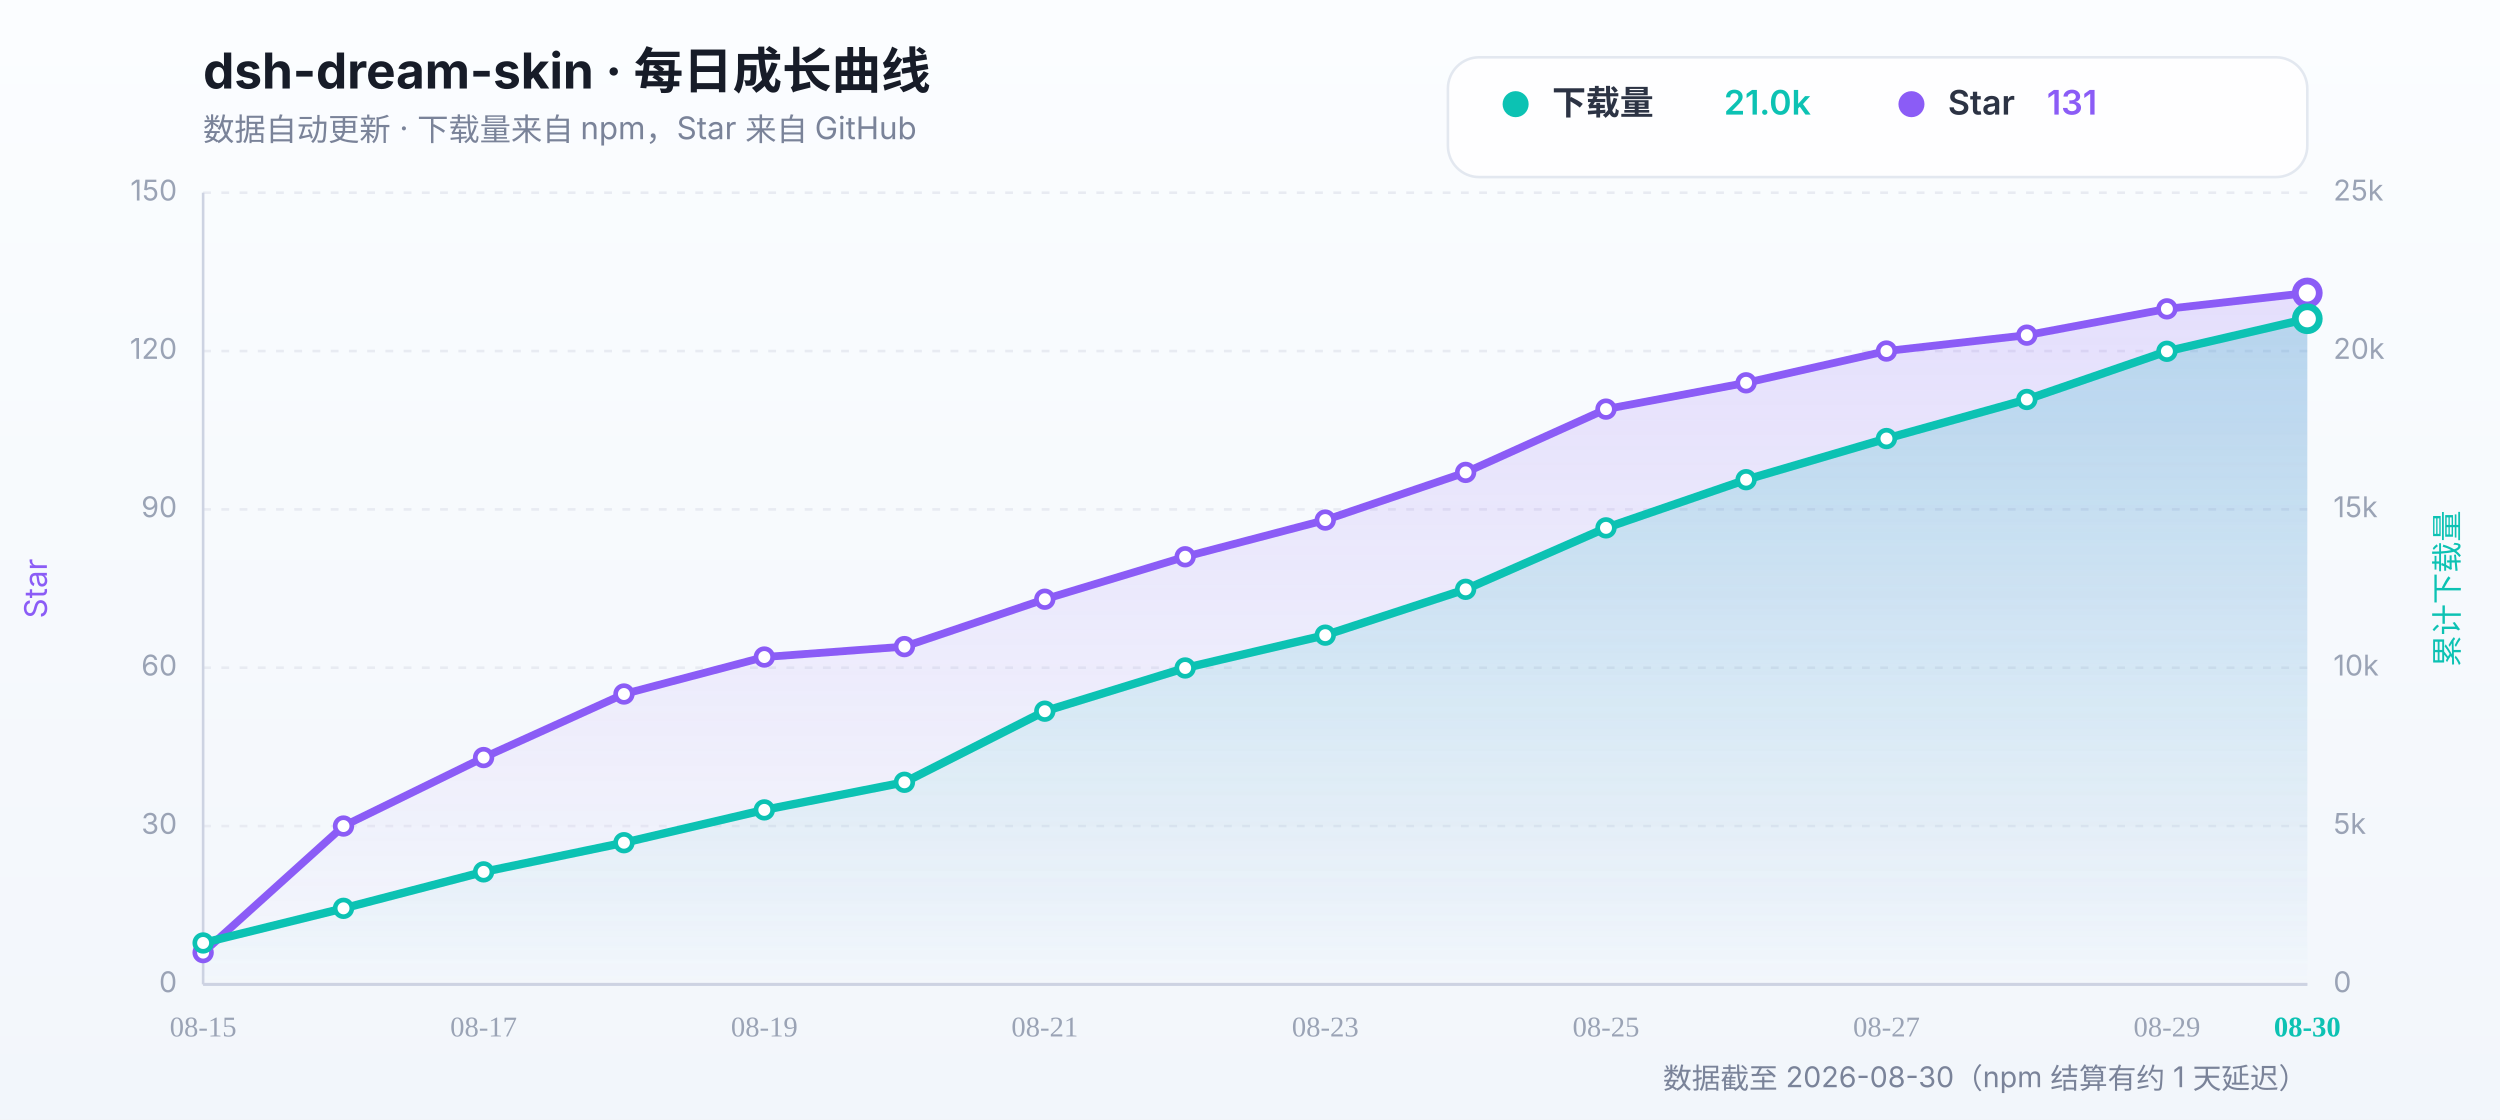
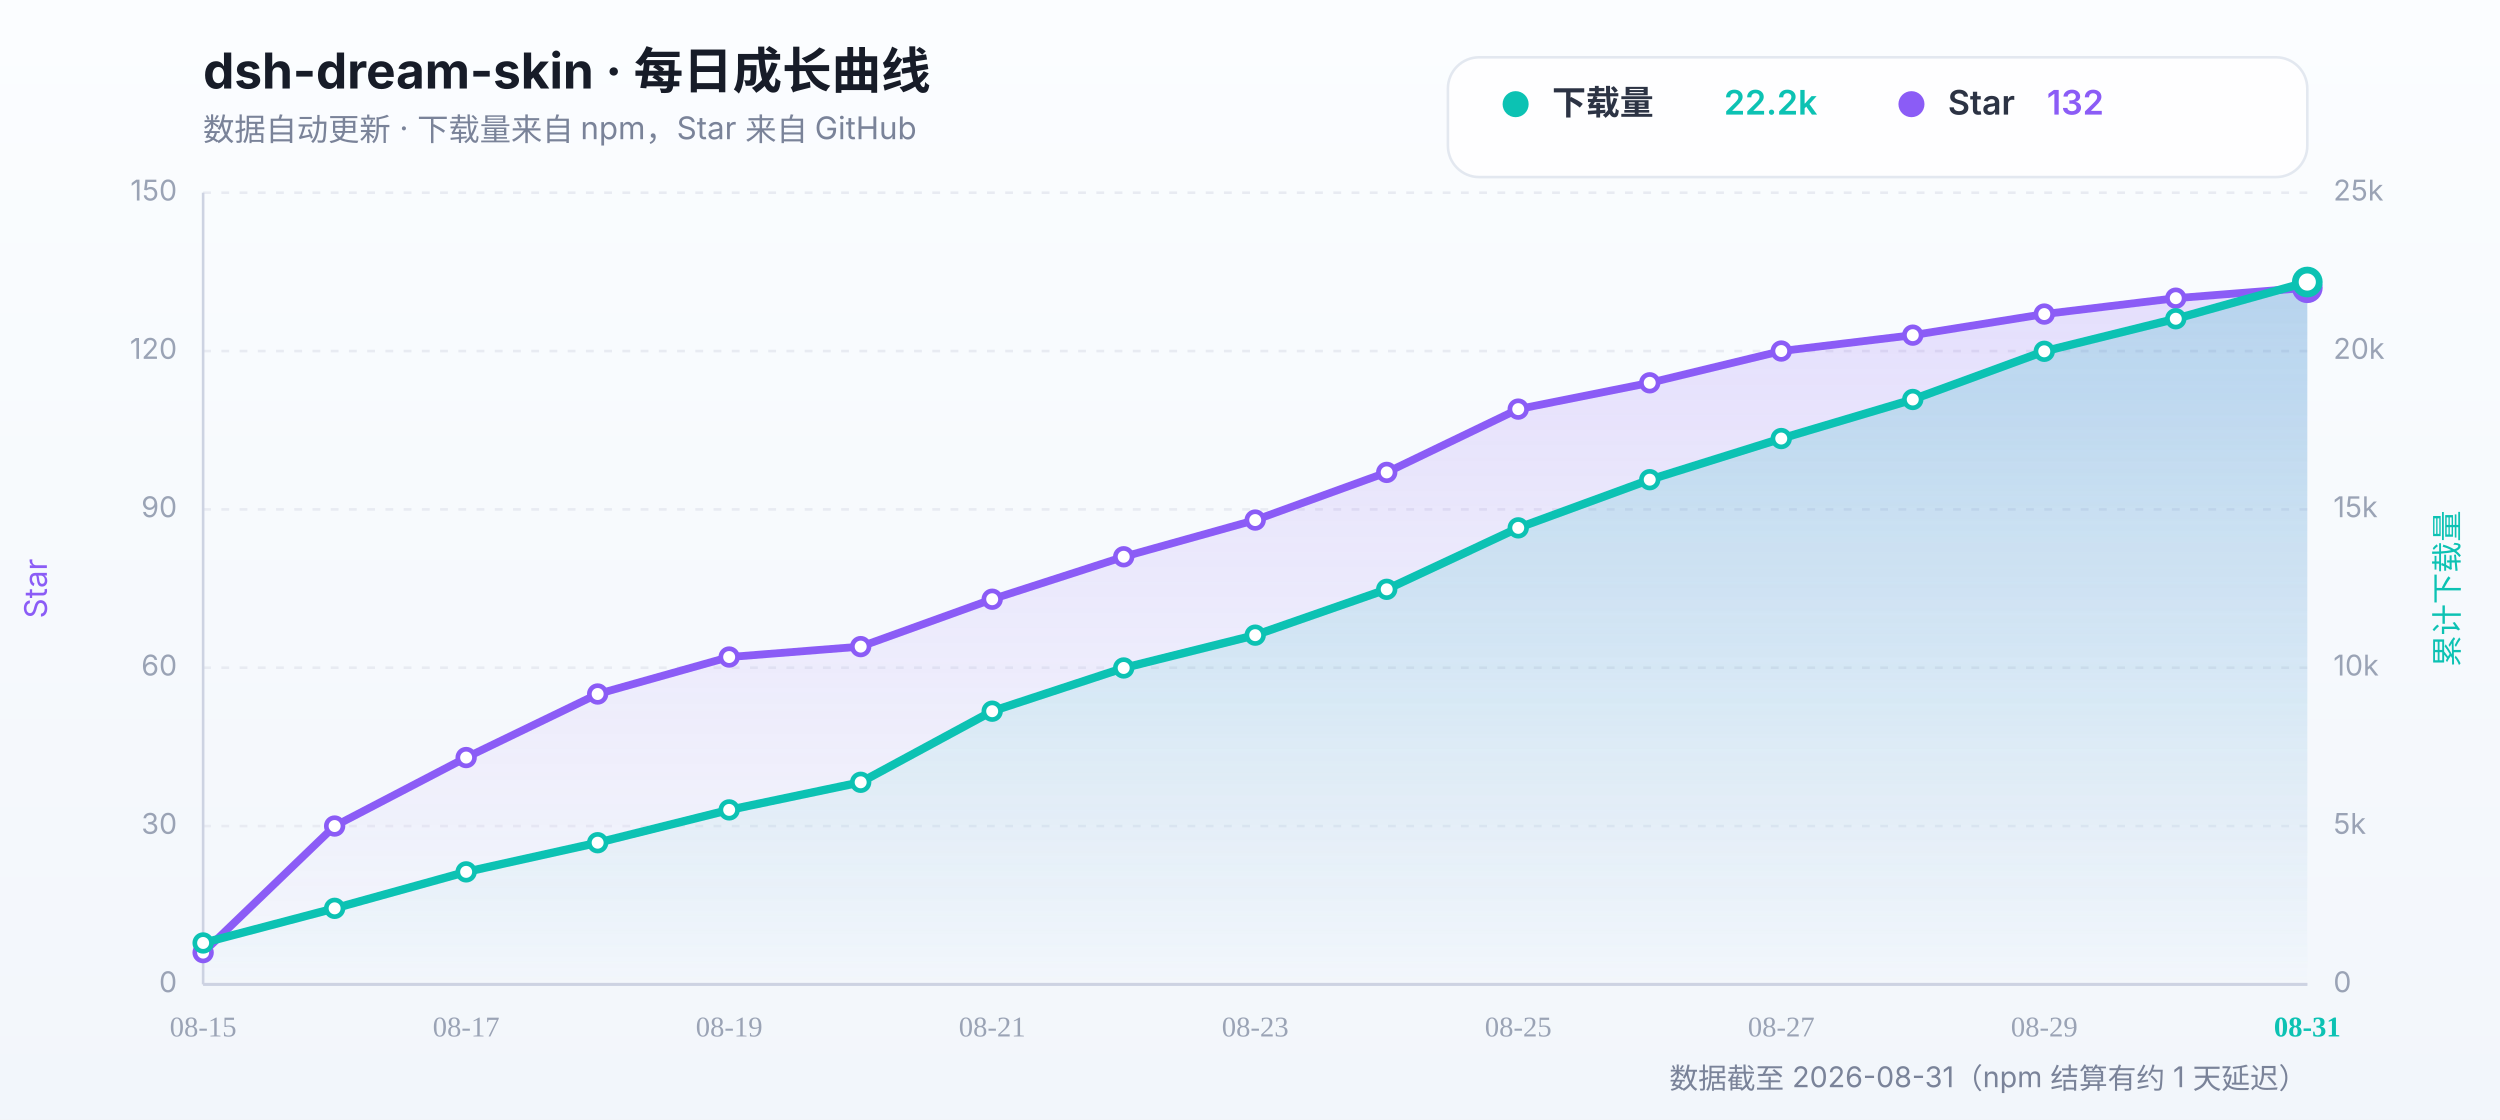
<svg xmlns="http://www.w3.org/2000/svg" width="960" height="430" viewBox="0 0 960 430" role="img" aria-label="dsh-dream-skin 每日 Star 与累计下载量双轴折线图">
  <defs>
    <linearGradient id="gradDl" x1="0" y1="0" x2="0" y2="1">
      <stop offset="0%" stop-color="#0cc2b3" stop-opacity="0.24" />
      <stop offset="100%" stop-color="#0cc2b3" stop-opacity="0" />
    </linearGradient>
    <linearGradient id="gradSt" x1="0" y1="0" x2="0" y2="1">
      <stop offset="0%" stop-color="#8b5cf6" stop-opacity="0.18" />
      <stop offset="100%" stop-color="#8b5cf6" stop-opacity="0" />
    </linearGradient>
    <linearGradient id="bgGrad" x1="0" y1="0" x2="0" y2="1">
      <stop offset="0%" stop-color="#fbfdff" />
      <stop offset="100%" stop-color="#f2f6fb" />
    </linearGradient>
  </defs>
  <rect width="960" height="430" fill="url(#bgGrad)" />
  <g font-family="system-ui,-apple-system,'Segoe UI',sans-serif">
    <text x="18" y="226" font-size="12" fill="#8b5cf6" transform="rotate(-90 18 226)" text-anchor="middle">Star</text>
    <text x="944" y="226" font-size="12" fill="#0cc2b3" transform="rotate(-90 944 226)" text-anchor="middle">累计下载量</text>
  </g>
  <text x="78" y="34" font-size="19" font-weight="700" fill="#171c28" font-family="system-ui,-apple-system,'Segoe UI',sans-serif">dsh-dream-skin · 每日成长曲线</text>
  <text x="78" y="54" font-size="12" fill="#7a8399" font-family="system-ui,-apple-system,'Segoe UI',sans-serif">数据自动更新 · 下载量来自 npm，Star 来自 GitHub</text>
  <g font-family="system-ui,-apple-system,'Segoe UI',sans-serif">
    <rect x="556" y="22" width="330" height="46" rx="12" fill="#ffffff" fill-opacity="0.72" stroke="#e3e8f0" stroke-width="1" />
    <circle cx="582" cy="40" r="5" fill="#0cc2b3" />
    <text x="596" y="44" font-size="13" font-weight="600" fill="#2c3344">下载量</text>
-     <text x="662" y="44" font-size="13" font-weight="600" fill="#0cc2b3">21.0k</text>
+     <text x="662" y="44" font-size="13" font-weight="600" fill="#0cc2b3">22.2k</text>
    <circle cx="734" cy="40" r="5" fill="#8b5cf6" />
    <text x="748" y="44" font-size="13" font-weight="600" fill="#2c3344">Star</text>
-     <text x="786" y="44" font-size="13" font-weight="600" fill="#8b5cf6">131</text>
+     <text x="786" y="44" font-size="13" font-weight="600" fill="#8b5cf6">132</text>
  </g>
  <line x1="78" y1="378.0" x2="886" y2="378.0" stroke="#d3d9e8" stroke-width="1.2" />
  <line x1="78" y1="317.2" x2="886" y2="317.2" stroke="#e8ebf2" stroke-width="1" stroke-dasharray="3 4" />
  <line x1="78" y1="256.4" x2="886" y2="256.4" stroke="#e8ebf2" stroke-width="1" stroke-dasharray="3 4" />
  <line x1="78" y1="195.6" x2="886" y2="195.6" stroke="#e8ebf2" stroke-width="1" stroke-dasharray="3 4" />
  <line x1="78" y1="134.8" x2="886" y2="134.8" stroke="#e8ebf2" stroke-width="1" stroke-dasharray="3 4" />
  <line x1="78" y1="74.0" x2="886" y2="74.0" stroke="#e8ebf2" stroke-width="1" stroke-dasharray="3 4" />
  <g font-family="system-ui,-apple-system,'Segoe UI',sans-serif">
    <text x="68" y="381.0" text-anchor="end" font-size="11" fill="#9aa3b5">0</text>
    <text x="68" y="320.2" text-anchor="end" font-size="11" fill="#9aa3b5">30</text>
    <text x="68" y="259.4" text-anchor="end" font-size="11" fill="#9aa3b5">60</text>
    <text x="68" y="198.6" text-anchor="end" font-size="11" fill="#9aa3b5">90</text>
    <text x="68" y="137.8" text-anchor="end" font-size="11" fill="#9aa3b5">120</text>
    <text x="68" y="77.0" text-anchor="end" font-size="11" fill="#9aa3b5">150</text>
    <text x="896" y="381.0" text-anchor="start" font-size="11" fill="#9aa3b5">0</text>
    <text x="896" y="320.2" text-anchor="start" font-size="11" fill="#9aa3b5">5k</text>
    <text x="896" y="259.4" text-anchor="start" font-size="11" fill="#9aa3b5">10k</text>
    <text x="896" y="198.6" text-anchor="start" font-size="11" fill="#9aa3b5">15k</text>
    <text x="896" y="137.8" text-anchor="start" font-size="11" fill="#9aa3b5">20k</text>
    <text x="896" y="77.0" text-anchor="start" font-size="11" fill="#9aa3b5">25k</text>
  </g>
  <line x1="78" y1="74" x2="78" y2="378" stroke="#cdd3e2" stroke-width="1" />
  <line x1="78" y1="378" x2="886" y2="378" stroke="#cdd3e2" stroke-width="1" />
-   <path d="M 78.0 378.0 L 78.0 362.1 L 131.9 348.8 L 185.7 334.8 L 239.6 323.6 L 293.5 311.0 L 347.3 300.4 L 401.2 273.1 L 455.1 256.5 L 508.9 243.9 L 562.8 226.3 L 616.7 202.7 L 670.5 184.2 L 724.4 168.4 L 778.3 153.4 L 832.1 134.9 L 886.0 122.4 L 886.0 378.0 Z" fill="url(#gradDl)" stroke="none" />
-   <path d="M 78.0 378.0 L 78.0 365.8 L 131.9 317.2 L 185.7 290.9 L 239.6 266.5 L 293.5 252.3 L 347.3 248.3 L 401.2 230.1 L 455.1 213.8 L 508.9 199.7 L 562.8 181.4 L 616.7 157.1 L 670.5 147.0 L 724.4 134.8 L 778.3 128.7 L 832.1 118.6 L 886.0 112.5 L 886.0 378.0 Z" fill="url(#gradSt)" stroke="none" />
-   <polyline points="78.0,365.8 131.9,317.2 185.7,290.9 239.6,266.5 293.5,252.3 347.3,248.3 401.2,230.1 455.1,213.8 508.9,199.7 562.8,181.4 616.7,157.1 670.5,147.0 724.4,134.8 778.3,128.7 832.1,118.6 886.0,112.5" fill="none" stroke="#8b5cf6" stroke-width="3" stroke-linecap="round" stroke-linejoin="round" />
+   <path d="M 78.0 378.0 L 78.0 362.1 L 128.5 348.8 L 179.0 334.8 L 229.5 323.6 L 280.0 311.0 L 330.5 300.4 L 381.0 273.1 L 431.5 256.5 L 482.0 243.9 L 532.5 226.3 L 583.0 202.7 L 633.5 184.2 L 684.0 168.4 L 734.5 153.4 L 785.0 134.9 L 835.5 122.4 L 886.0 108.3 L 886.0 378.0 Z" fill="url(#gradDl)" stroke="none" />
+   <path d="M 78.0 378.0 L 78.0 365.8 L 128.5 317.2 L 179.0 290.9 L 229.5 266.5 L 280.0 252.3 L 330.5 248.3 L 381.0 230.1 L 431.5 213.8 L 482.0 199.7 L 532.5 181.4 L 583.0 157.1 L 633.5 147.0 L 684.0 134.8 L 734.5 128.7 L 785.0 120.6 L 835.5 114.5 L 886.0 110.5 L 886.0 378.0 Z" fill="url(#gradSt)" stroke="none" />
+   <polyline points="78.0,365.8 128.5,317.2 179.0,290.9 229.5,266.5 280.0,252.3 330.5,248.3 381.0,230.1 431.5,213.8 482.0,199.7 532.5,181.4 583.0,157.1 633.5,147.0 684.0,134.8 734.5,128.7 785.0,120.6 835.5,114.5 886.0,110.5" fill="none" stroke="#8b5cf6" stroke-width="3" stroke-linecap="round" stroke-linejoin="round" />
  <circle cx="78.0" cy="365.8" r="3.2" fill="#ffffff" stroke="#8b5cf6" stroke-width="1.8" />
-   <circle cx="131.9" cy="317.2" r="3.2" fill="#ffffff" stroke="#8b5cf6" stroke-width="1.8" />
-   <circle cx="185.7" cy="290.9" r="3.2" fill="#ffffff" stroke="#8b5cf6" stroke-width="1.8" />
-   <circle cx="239.6" cy="266.5" r="3.2" fill="#ffffff" stroke="#8b5cf6" stroke-width="1.8" />
-   <circle cx="293.5" cy="252.3" r="3.2" fill="#ffffff" stroke="#8b5cf6" stroke-width="1.8" />
-   <circle cx="347.3" cy="248.3" r="3.2" fill="#ffffff" stroke="#8b5cf6" stroke-width="1.8" />
-   <circle cx="401.2" cy="230.1" r="3.2" fill="#ffffff" stroke="#8b5cf6" stroke-width="1.8" />
-   <circle cx="455.1" cy="213.8" r="3.2" fill="#ffffff" stroke="#8b5cf6" stroke-width="1.8" />
-   <circle cx="508.9" cy="199.7" r="3.2" fill="#ffffff" stroke="#8b5cf6" stroke-width="1.8" />
-   <circle cx="562.8" cy="181.4" r="3.2" fill="#ffffff" stroke="#8b5cf6" stroke-width="1.8" />
-   <circle cx="616.7" cy="157.1" r="3.2" fill="#ffffff" stroke="#8b5cf6" stroke-width="1.8" />
-   <circle cx="670.5" cy="147.0" r="3.2" fill="#ffffff" stroke="#8b5cf6" stroke-width="1.8" />
-   <circle cx="724.4" cy="134.8" r="3.2" fill="#ffffff" stroke="#8b5cf6" stroke-width="1.8" />
-   <circle cx="778.3" cy="128.7" r="3.2" fill="#ffffff" stroke="#8b5cf6" stroke-width="1.8" />
-   <circle cx="832.1" cy="118.6" r="3.2" fill="#ffffff" stroke="#8b5cf6" stroke-width="1.8" />
-   <circle cx="886.0" cy="112.5" r="4.6" fill="#ffffff" stroke="#8b5cf6" stroke-width="2.6" />
-   <polyline points="78.0,362.1 131.9,348.8 185.7,334.8 239.6,323.6 293.5,311.0 347.3,300.4 401.2,273.1 455.1,256.5 508.9,243.9 562.8,226.3 616.7,202.7 670.5,184.2 724.4,168.4 778.3,153.4 832.1,134.9 886.0,122.4" fill="none" stroke="#0cc2b3" stroke-width="3.2" stroke-linecap="round" stroke-linejoin="round" />
+   <circle cx="128.5" cy="317.2" r="3.2" fill="#ffffff" stroke="#8b5cf6" stroke-width="1.8" />
+   <circle cx="179.0" cy="290.9" r="3.2" fill="#ffffff" stroke="#8b5cf6" stroke-width="1.8" />
+   <circle cx="229.5" cy="266.5" r="3.2" fill="#ffffff" stroke="#8b5cf6" stroke-width="1.8" />
+   <circle cx="280.0" cy="252.3" r="3.2" fill="#ffffff" stroke="#8b5cf6" stroke-width="1.8" />
+   <circle cx="330.5" cy="248.3" r="3.2" fill="#ffffff" stroke="#8b5cf6" stroke-width="1.8" />
+   <circle cx="381.0" cy="230.1" r="3.2" fill="#ffffff" stroke="#8b5cf6" stroke-width="1.8" />
+   <circle cx="431.5" cy="213.8" r="3.2" fill="#ffffff" stroke="#8b5cf6" stroke-width="1.8" />
+   <circle cx="482.0" cy="199.7" r="3.2" fill="#ffffff" stroke="#8b5cf6" stroke-width="1.8" />
+   <circle cx="532.5" cy="181.4" r="3.2" fill="#ffffff" stroke="#8b5cf6" stroke-width="1.8" />
+   <circle cx="583.0" cy="157.1" r="3.2" fill="#ffffff" stroke="#8b5cf6" stroke-width="1.8" />
+   <circle cx="633.5" cy="147.0" r="3.2" fill="#ffffff" stroke="#8b5cf6" stroke-width="1.8" />
+   <circle cx="684.0" cy="134.8" r="3.2" fill="#ffffff" stroke="#8b5cf6" stroke-width="1.8" />
+   <circle cx="734.5" cy="128.7" r="3.2" fill="#ffffff" stroke="#8b5cf6" stroke-width="1.8" />
+   <circle cx="785.0" cy="120.6" r="3.2" fill="#ffffff" stroke="#8b5cf6" stroke-width="1.8" />
+   <circle cx="835.5" cy="114.5" r="3.2" fill="#ffffff" stroke="#8b5cf6" stroke-width="1.8" />
+   <circle cx="886.0" cy="110.5" r="4.6" fill="#ffffff" stroke="#8b5cf6" stroke-width="2.6" />
+   <polyline points="78.0,362.1 128.5,348.8 179.0,334.8 229.5,323.6 280.0,311.0 330.5,300.4 381.0,273.1 431.5,256.5 482.0,243.9 532.5,226.3 583.0,202.7 633.5,184.2 684.0,168.4 734.5,153.4 785.0,134.9 835.5,122.4 886.0,108.3" fill="none" stroke="#0cc2b3" stroke-width="3.2" stroke-linecap="round" stroke-linejoin="round" />
  <circle cx="78.0" cy="362.1" r="3.2" fill="#ffffff" stroke="#0cc2b3" stroke-width="1.8" />
-   <circle cx="131.9" cy="348.8" r="3.2" fill="#ffffff" stroke="#0cc2b3" stroke-width="1.8" />
-   <circle cx="185.7" cy="334.8" r="3.2" fill="#ffffff" stroke="#0cc2b3" stroke-width="1.8" />
-   <circle cx="239.6" cy="323.6" r="3.2" fill="#ffffff" stroke="#0cc2b3" stroke-width="1.8" />
-   <circle cx="293.5" cy="311.0" r="3.2" fill="#ffffff" stroke="#0cc2b3" stroke-width="1.8" />
-   <circle cx="347.3" cy="300.4" r="3.2" fill="#ffffff" stroke="#0cc2b3" stroke-width="1.8" />
-   <circle cx="401.2" cy="273.1" r="3.2" fill="#ffffff" stroke="#0cc2b3" stroke-width="1.8" />
-   <circle cx="455.1" cy="256.5" r="3.2" fill="#ffffff" stroke="#0cc2b3" stroke-width="1.8" />
-   <circle cx="508.9" cy="243.9" r="3.2" fill="#ffffff" stroke="#0cc2b3" stroke-width="1.8" />
-   <circle cx="562.8" cy="226.3" r="3.2" fill="#ffffff" stroke="#0cc2b3" stroke-width="1.8" />
-   <circle cx="616.7" cy="202.7" r="3.2" fill="#ffffff" stroke="#0cc2b3" stroke-width="1.8" />
-   <circle cx="670.5" cy="184.2" r="3.2" fill="#ffffff" stroke="#0cc2b3" stroke-width="1.8" />
-   <circle cx="724.4" cy="168.4" r="3.2" fill="#ffffff" stroke="#0cc2b3" stroke-width="1.8" />
-   <circle cx="778.3" cy="153.4" r="3.2" fill="#ffffff" stroke="#0cc2b3" stroke-width="1.8" />
-   <circle cx="832.1" cy="134.9" r="3.2" fill="#ffffff" stroke="#0cc2b3" stroke-width="1.8" />
-   <circle cx="886.0" cy="122.4" r="4.6" fill="#ffffff" stroke="#0cc2b3" stroke-width="2.6" />
+   <circle cx="128.5" cy="348.8" r="3.2" fill="#ffffff" stroke="#0cc2b3" stroke-width="1.8" />
+   <circle cx="179.0" cy="334.8" r="3.2" fill="#ffffff" stroke="#0cc2b3" stroke-width="1.8" />
+   <circle cx="229.5" cy="323.6" r="3.2" fill="#ffffff" stroke="#0cc2b3" stroke-width="1.8" />
+   <circle cx="280.0" cy="311.0" r="3.2" fill="#ffffff" stroke="#0cc2b3" stroke-width="1.8" />
+   <circle cx="330.5" cy="300.4" r="3.2" fill="#ffffff" stroke="#0cc2b3" stroke-width="1.8" />
+   <circle cx="381.0" cy="273.1" r="3.2" fill="#ffffff" stroke="#0cc2b3" stroke-width="1.8" />
+   <circle cx="431.5" cy="256.5" r="3.2" fill="#ffffff" stroke="#0cc2b3" stroke-width="1.8" />
+   <circle cx="482.0" cy="243.9" r="3.2" fill="#ffffff" stroke="#0cc2b3" stroke-width="1.8" />
+   <circle cx="532.5" cy="226.3" r="3.2" fill="#ffffff" stroke="#0cc2b3" stroke-width="1.8" />
+   <circle cx="583.0" cy="202.7" r="3.2" fill="#ffffff" stroke="#0cc2b3" stroke-width="1.8" />
+   <circle cx="633.5" cy="184.2" r="3.2" fill="#ffffff" stroke="#0cc2b3" stroke-width="1.8" />
+   <circle cx="684.0" cy="168.4" r="3.2" fill="#ffffff" stroke="#0cc2b3" stroke-width="1.8" />
+   <circle cx="734.5" cy="153.4" r="3.2" fill="#ffffff" stroke="#0cc2b3" stroke-width="1.8" />
+   <circle cx="785.0" cy="134.9" r="3.2" fill="#ffffff" stroke="#0cc2b3" stroke-width="1.8" />
+   <circle cx="835.5" cy="122.4" r="3.2" fill="#ffffff" stroke="#0cc2b3" stroke-width="1.8" />
+   <circle cx="886.0" cy="108.3" r="4.6" fill="#ffffff" stroke="#0cc2b3" stroke-width="2.6" />
  <text x="78.0" y="398" text-anchor="middle" font-size="11" fill="#9aa3b5">08-15</text>
-   <text x="185.7" y="398" text-anchor="middle" font-size="11" fill="#9aa3b5">08-17</text>
-   <text x="293.5" y="398" text-anchor="middle" font-size="11" fill="#9aa3b5">08-19</text>
-   <text x="401.2" y="398" text-anchor="middle" font-size="11" fill="#9aa3b5">08-21</text>
-   <text x="508.9" y="398" text-anchor="middle" font-size="11" fill="#9aa3b5">08-23</text>
-   <text x="616.7" y="398" text-anchor="middle" font-size="11" fill="#9aa3b5">08-25</text>
-   <text x="724.4" y="398" text-anchor="middle" font-size="11" fill="#9aa3b5">08-27</text>
-   <text x="832.1" y="398" text-anchor="middle" font-size="11" fill="#9aa3b5">08-29</text>
-   <text x="886.0" y="398" text-anchor="middle" font-size="11" fill="#0cc2b3" font-weight="600">08-30</text>
-   <text x="886" y="418" text-anchor="end" font-size="11" fill="#7a8399" font-family="system-ui,-apple-system,'Segoe UI',sans-serif">数据截至 2026-08-30（npm 结算有约 1 天延迟）</text>
+   <text x="179.0" y="398" text-anchor="middle" font-size="11" fill="#9aa3b5">08-17</text>
+   <text x="280.0" y="398" text-anchor="middle" font-size="11" fill="#9aa3b5">08-19</text>
+   <text x="381.0" y="398" text-anchor="middle" font-size="11" fill="#9aa3b5">08-21</text>
+   <text x="482.0" y="398" text-anchor="middle" font-size="11" fill="#9aa3b5">08-23</text>
+   <text x="583.0" y="398" text-anchor="middle" font-size="11" fill="#9aa3b5">08-25</text>
+   <text x="684.0" y="398" text-anchor="middle" font-size="11" fill="#9aa3b5">08-27</text>
+   <text x="785.0" y="398" text-anchor="middle" font-size="11" fill="#9aa3b5">08-29</text>
+   <text x="886.0" y="398" text-anchor="middle" font-size="11" fill="#0cc2b3" font-weight="600">08-31</text>
+   <text x="886" y="418" text-anchor="end" font-size="11" fill="#7a8399" font-family="system-ui,-apple-system,'Segoe UI',sans-serif">数据截至 2026-08-31（npm 结算有约 1 天延迟）</text>
</svg>
